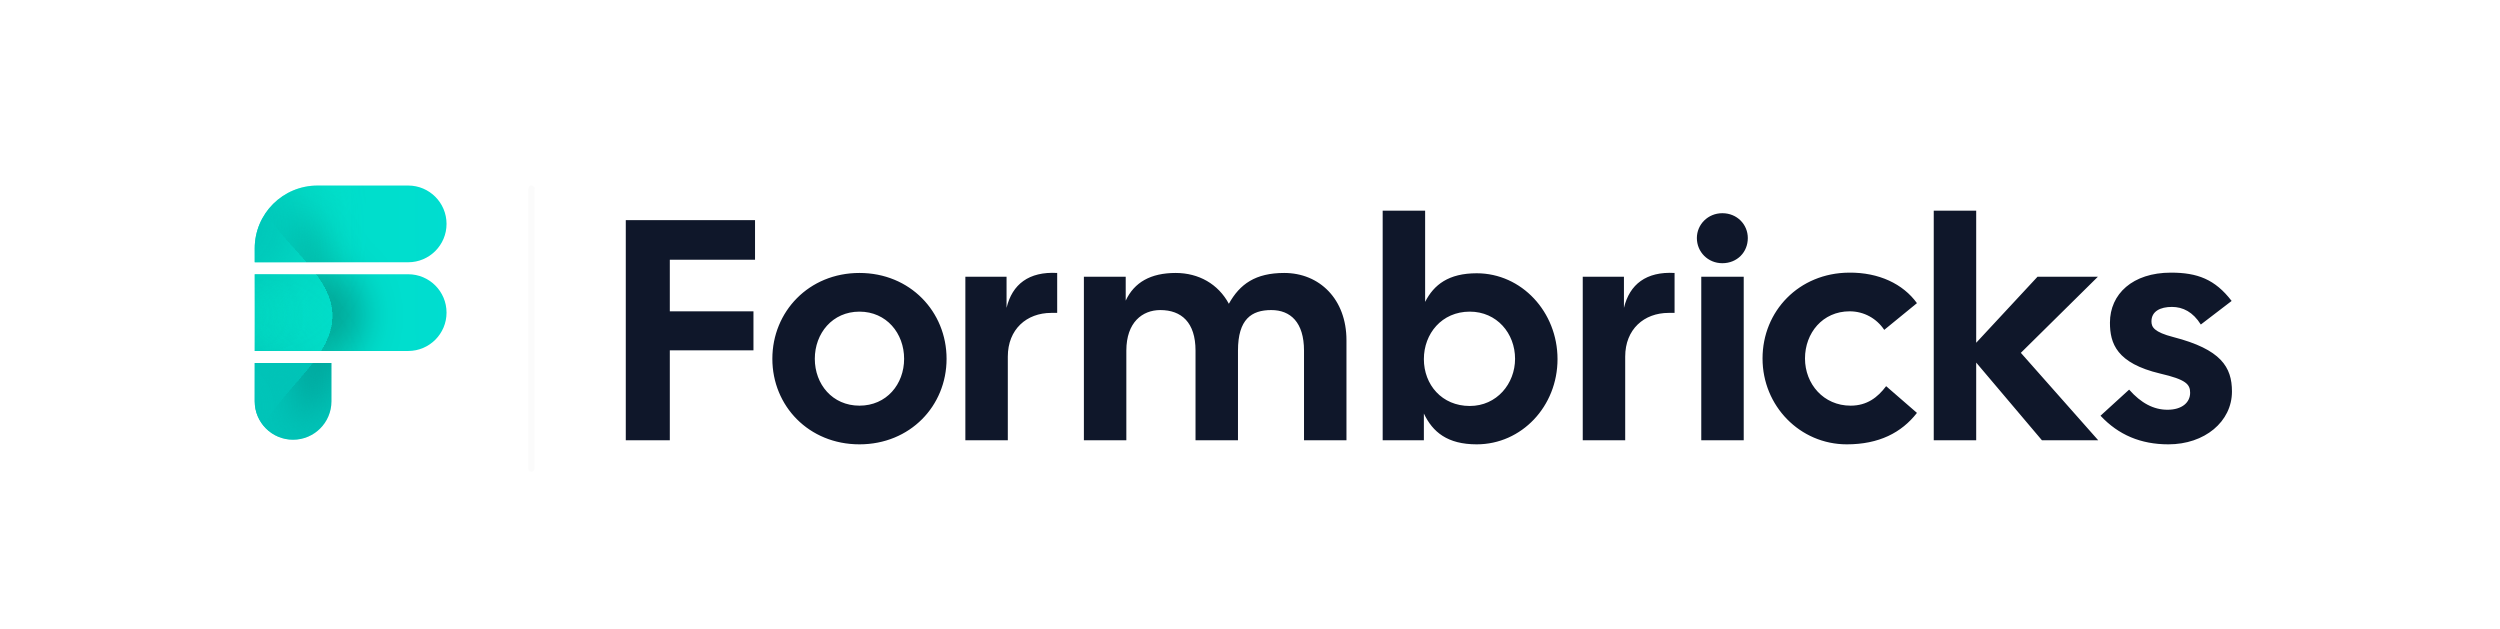
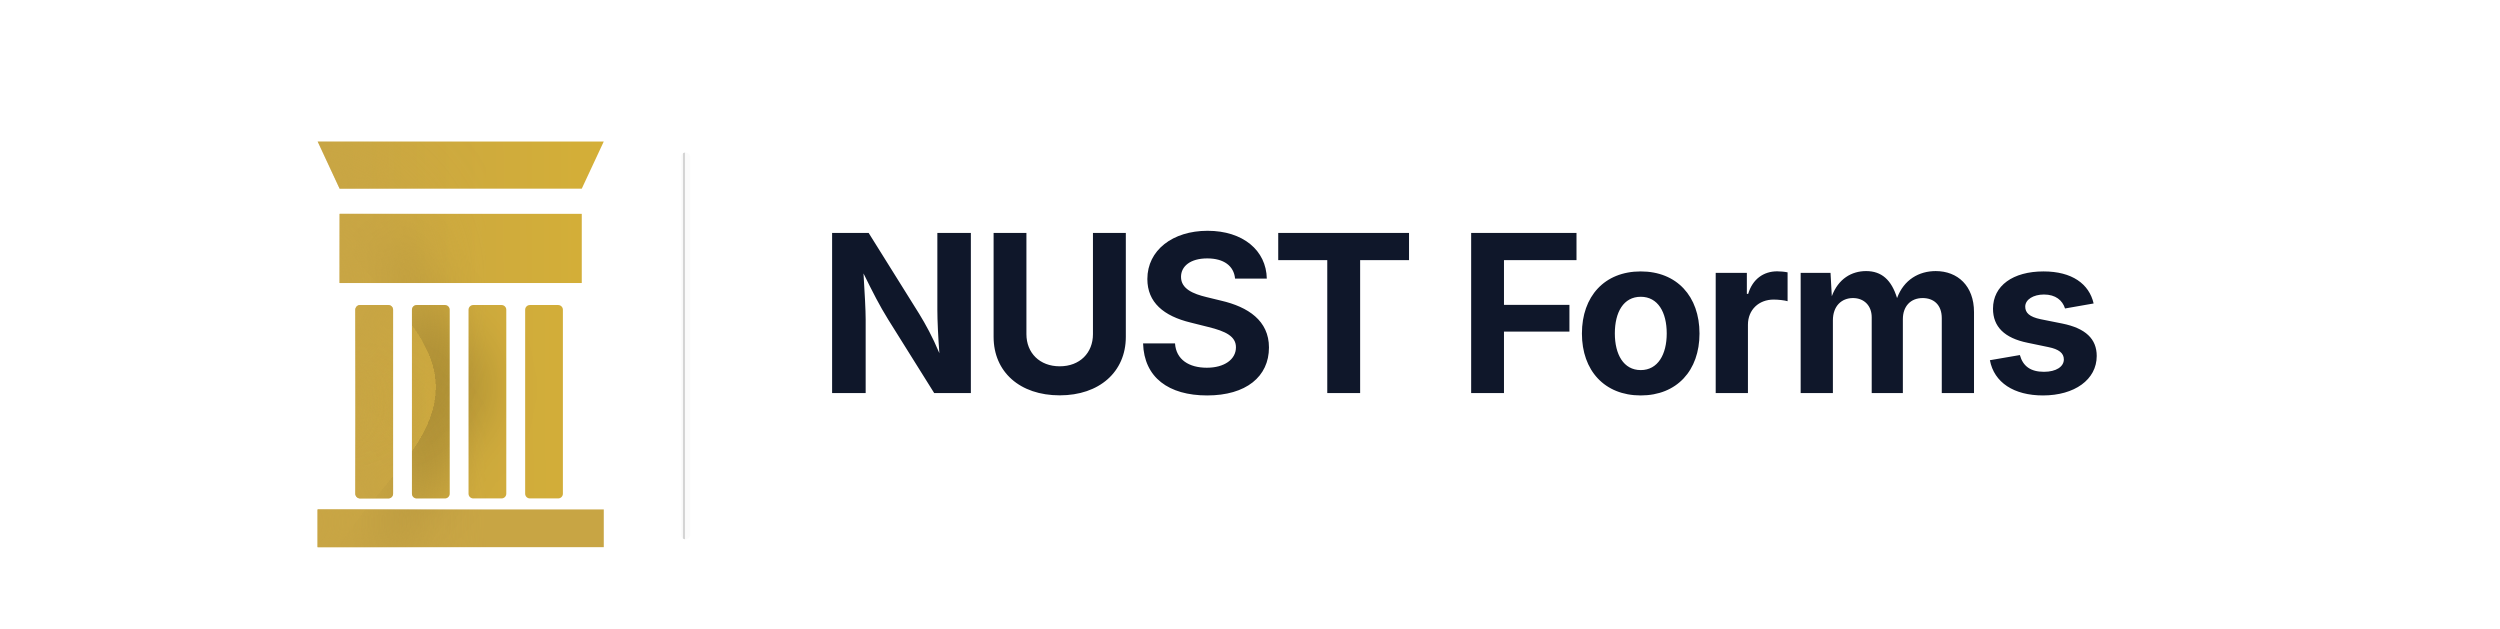
<svg xmlns="http://www.w3.org/2000/svg" width="795" height="200" viewBox="0 0 795 200" fill="none">
-   <path d="M199 140V70H240.1V82.6H213V99H239.6V111.4H213V140H199ZM273.309 141.3C257.209 141.3 245.609 129.1 245.609 114.1C245.609 99.1 257.209 86.8 273.309 86.8C289.409 86.8 301.009 99.1 301.009 114.1C301.009 129.1 289.409 141.3 273.309 141.3ZM259.109 114.1C259.109 122.2 264.709 129 273.309 129C281.909 129 287.509 122.2 287.509 114.1C287.509 106 281.909 99.1 273.309 99.1C264.709 99.1 259.109 106 259.109 114.1ZM306.984 140V88H320.084V97.9C321.884 90.4 327.184 86.3 336.184 86.8V99.5H334.284C326.484 99.5 320.484 104.7 320.484 113.4V140H306.984ZM344.676 140V88H357.976V95.6C360.676 89.8 365.876 86.8 373.876 86.8C381.176 86.8 387.376 90.3 390.776 96.6C394.276 90.3 399.276 86.8 408.376 86.8C419.576 86.8 428.176 95.1 428.176 108.2V140H414.676V111.5C414.676 102.5 410.376 98.6 404.276 98.6C397.976 98.6 393.676 101.5 393.676 111.5V140H380.176V111.5C380.176 102.5 375.676 98.6 368.976 98.6C363.276 98.6 358.176 102.5 358.176 111.5V140H344.676ZM469.591 141.3C460.291 141.3 455.591 137.4 452.791 131.5V140H439.691V67H453.191V96C455.991 90.5 460.691 86.9 469.591 86.9C483.891 86.9 495.291 99.2 495.291 114.2C495.291 129.2 483.891 141.3 469.591 141.3ZM452.791 114.2C452.791 122.3 458.491 129.1 467.391 129.1C475.991 129.1 481.791 122 481.791 114.1C481.791 106 475.991 99.1 467.391 99.1C458.491 99.1 452.791 106.1 452.791 114.2ZM503.313 140V88H516.413V97.9C518.213 90.4 523.513 86.3 532.513 86.8V99.5H530.613C522.813 99.5 516.813 104.7 516.813 113.4V140H503.313ZM541.004 140V88H554.504V140H541.004ZM539.604 75.7C539.604 71.4 543.104 67.8 547.704 67.8C552.404 67.8 555.804 71.4 555.804 75.7C555.804 80.2 552.404 83.7 547.704 83.7C543.104 83.7 539.604 80.1 539.604 75.7ZM587.288 141.3C572.388 141.3 560.488 129.1 560.488 114C560.488 98.9 572.088 86.8 587.988 86.7C597.488 86.6 605.188 90.3 609.588 96.4L599.188 104.9C596.788 101.3 592.788 99 588.188 99C579.588 99 573.988 105.9 573.988 114C573.988 122.1 579.888 129 588.488 129C593.688 129 597.088 126.4 599.788 122.8L609.588 131.3C604.688 137.6 597.488 141.3 587.288 141.3ZM649.33 140L628.43 115.3V140H614.93V67H628.43V109L647.93 88H667.13L642.63 112.2L667.23 140H649.33ZM689.562 141.3C680.762 141.3 673.662 138.3 667.962 132.2L677.062 123.9C680.862 128.2 684.862 130.3 689.262 130.3C693.862 130.3 696.462 128 696.462 124.9C696.462 122.2 695.162 120.7 686.962 118.8C673.062 115.5 670.962 109.2 670.962 102.6C670.962 93.5 678.162 86.7 690.362 86.7C698.762 86.7 704.362 88.8 709.662 95.7L699.862 103.2C697.362 99.2 694.162 97.6 690.662 97.6C686.962 97.6 684.162 99 684.162 102.2C684.162 104 684.962 105.6 691.162 107.2C706.262 111.1 709.762 116.7 709.762 124.5C709.762 134.1 701.062 141.3 689.562 141.3Z" fill="#0F172A" />
-   <path d="M81 115.425H105.4V127.625C105.4 134.363 99.938 139.825 93.2 139.825C86.462 139.825 81 134.363 81 127.625V115.425Z" fill="url(#paint0_linear_301_2)" />
-   <path d="M81 87.212H129.8C136.538 87.212 142 92.674 142 99.412C142 106.15 136.538 111.612 129.8 111.612H81V87.212Z" fill="url(#paint1_linear_301_2)" />
-   <path d="M81 79C81 67.954 89.954 59 101 59H129.8C136.538 59 142 64.462 142 71.2C142 77.938 136.538 83.4 129.8 83.4H81V79Z" fill="url(#paint2_linear_301_2)" />
-   <mask id="mask0_301_2" style="mask-type:alpha" maskUnits="userSpaceOnUse" x="81" y="59" width="61" height="81">
-     <path d="M81 115.425H105.4V127.625C105.4 134.363 99.938 139.825 93.2 139.825C86.462 139.825 81 134.363 81 127.625V115.425Z" fill="url(#paint3_linear_301_2)" />
-     <path d="M81 87.213H129.8C136.538 87.213 142 92.675 142 99.413C142 106.151 136.538 111.613 129.8 111.613H81V87.213Z" fill="url(#paint4_linear_301_2)" />
-     <path d="M81 79C81 67.954 89.954 59 101 59H129.8C136.538 59 142 64.462 142 71.2C142 77.938 136.538 83.4 129.8 83.4H81V79Z" fill="url(#paint5_linear_301_2)" />
-   </mask>
-   <g mask="url(#mask0_301_2)">
-     <g filter="url(#filter0_d_301_2)">
-       <mask id="mask1_301_2" style="mask-type:alpha" maskUnits="userSpaceOnUse" x="81" y="59" width="61" height="81">
-         <path d="M81 115.425H105.4V127.625C105.4 134.363 99.938 139.825 93.2 139.825C86.462 139.825 81 134.363 81 127.625V115.425Z" fill="black" fill-opacity="0.1" />
-         <path d="M81 79C81 67.954 89.954 59 101 59H129.8C136.538 59 142 64.462 142 71.2C142 77.938 136.538 83.4 129.8 83.4H81V79Z" fill="black" fill-opacity="0.1" />
-         <path d="M81 87.213H129.8C136.538 87.213 142 92.675 142 99.413C142 106.151 136.538 111.613 129.8 111.613H81V87.213Z" fill="black" fill-opacity="0.1" />
-       </mask>
-       <g mask="url(#mask1_301_2)">
-         <path d="M82.28 37.984C91.838 28.655 116.075 37.984 116.075 37.984H82.28C79.933 40.275 78.471 43.692 78.471 48.648C78.471 73.787 105.701 82.928 105.701 100.449C105.701 117.6 79.606 128.181 78.506 151.487H116.075C116.075 151.487 78.471 177.387 78.471 153.01C78.471 152.496 78.483 151.989 78.506 151.487H61.938L65.179 37.984H82.28Z" fill="black" fill-opacity="0.1" />
-       </g>
-     </g>
-     <g filter="url(#filter1_f_301_2)">
-       <circle cx="73.375" cy="129.15" r="22.875" fill="#00C4B8" />
-     </g>
-     <g filter="url(#filter2_f_301_2)">
-       <circle cx="73.375" cy="71.2" r="22.875" fill="#00C4B8" />
-     </g>
-   </g>
-   <path d="M169 60L169 149" stroke="url(#paint6_linear_301_2)" stroke-width="2" stroke-linecap="round" />
  <defs>
-     <filter id="filter0_d_301_2" x="79" y="47" width="59.075" height="104.825" filterUnits="userSpaceOnUse" color-interpolation-filters="sRGB">
-       <feFlood flood-opacity="0" result="BackgroundImageFix" />
-       <feColorMatrix in="SourceAlpha" type="matrix" values="0 0 0 0 0 0 0 0 0 0 0 0 0 0 0 0 0 0 127 0" result="hardAlpha" />
-       <feOffset dx="10" />
-       <feGaussianBlur stdDeviation="6" />
-       <feComposite in2="hardAlpha" operator="out" />
-       <feColorMatrix type="matrix" values="0 0 0 0 0 0 0 0 0 0 0 0 0 0 0 0 0 0 0.25 0" />
-       <feBlend mode="normal" in2="BackgroundImageFix" result="effect1_dropShadow_301_2" />
-       <feBlend mode="normal" in="SourceGraphic" in2="effect1_dropShadow_301_2" result="shape" />
-     </filter>
-     <filter id="filter1_f_301_2" x="30.5" y="86.275" width="85.75" height="85.75" filterUnits="userSpaceOnUse" color-interpolation-filters="sRGB">
-       <feFlood flood-opacity="0" result="BackgroundImageFix" />
-       <feBlend mode="normal" in="SourceGraphic" in2="BackgroundImageFix" result="shape" />
-       <feGaussianBlur stdDeviation="10" result="effect1_foregroundBlur_301_2" />
-     </filter>
-     <filter id="filter2_f_301_2" x="30.5" y="28.325" width="85.75" height="85.75" filterUnits="userSpaceOnUse" color-interpolation-filters="sRGB">
-       <feFlood flood-opacity="0" result="BackgroundImageFix" />
-       <feBlend mode="normal" in="SourceGraphic" in2="BackgroundImageFix" result="shape" />
-       <feGaussianBlur stdDeviation="10" result="effect1_foregroundBlur_301_2" />
-     </filter>
-     <linearGradient id="paint0_linear_301_2" x1="105.506" y1="127.183" x2="80.998" y2="127.282" gradientUnits="userSpaceOnUse">
-       <stop offset="1" stop-color="#00C4B8" />
+     <linearGradient id="paint0_linear_uni" x1="135.506" y1="152.183" x2="95.998" y2="152.282" gradientUnits="userSpaceOnUse">
+       <stop offset="1" stop-color="#C8A544" />
    </linearGradient>
-     <linearGradient id="paint1_linear_301_2" x1="142.265" y1="98.97" x2="81" y2="99.589" gradientUnits="userSpaceOnUse">
-       <stop stop-color="#00DDD0" />
-       <stop offset="1" stop-color="#01E0C6" />
+     <linearGradient id="paint1_linear_uni" x1="192.265" y1="113.97" x2="101" y2="114.589" gradientUnits="userSpaceOnUse">
+       <stop stop-color="#D4AF37" />
+       <stop offset="1" stop-color="#C8A544" />
    </linearGradient>
-     <linearGradient id="paint2_linear_301_2" x1="142.265" y1="70.758" x2="81" y2="71.377" gradientUnits="userSpaceOnUse">
-       <stop stop-color="#00DDD0" />
-       <stop offset="1" stop-color="#01E0C6" />
+     <linearGradient id="paint2_linear_uni" x1="192.265" y1="78.758" x2="101" y2="79.377" gradientUnits="userSpaceOnUse">
+       <stop stop-color="#D4AF37" />
+       <stop offset="1" stop-color="#C8A544" />
    </linearGradient>
-     <linearGradient id="paint3_linear_301_2" x1="105.506" y1="127.183" x2="80.998" y2="127.282" gradientUnits="userSpaceOnUse">
-       <stop stop-color="#00FFE1" />
-       <stop offset="1" stop-color="#01E0C6" />
+     <linearGradient id="paint3_linear_uni" x1="135.506" y1="152.183" x2="95.998" y2="152.282" gradientUnits="userSpaceOnUse">
+       <stop stop-color="#F4E5A8" />
+       <stop offset="1" stop-color="#C8A544" />
    </linearGradient>
-     <linearGradient id="paint4_linear_301_2" x1="142.265" y1="98.971" x2="81" y2="99.59" gradientUnits="userSpaceOnUse">
-       <stop stop-color="#00FFE1" />
-       <stop offset="1" stop-color="#01E0C6" />
+     <linearGradient id="paint4_linear_uni" x1="192.265" y1="113.971" x2="101" y2="114.59" gradientUnits="userSpaceOnUse">
+       <stop stop-color="#F4E5A8" />
+       <stop offset="1" stop-color="#C8A544" />
    </linearGradient>
-     <linearGradient id="paint5_linear_301_2" x1="142.265" y1="70.758" x2="81" y2="71.377" gradientUnits="userSpaceOnUse">
-       <stop stop-color="#00FFE1" />
-       <stop offset="1" stop-color="#01E0C6" />
+     <linearGradient id="paint5_linear_uni" x1="192.265" y1="78.758" x2="101" y2="79.377" gradientUnits="userSpaceOnUse">
+       <stop stop-color="#F4E5A8" />
+       <stop offset="1" stop-color="#C8A544" />
    </linearGradient>
-     <linearGradient id="paint6_linear_301_2" x1="168" y1="104.5" x2="167" y2="104.5" gradientUnits="userSpaceOnUse">
+     <linearGradient id="paint6_linear" x1="218" y1="109.5" x2="217" y2="109.5" gradientUnits="userSpaceOnUse">
      <stop stop-color="#EBEBEB" stop-opacity="0.2" />
      <stop offset="0.25" stop-color="#D8D8D8" />
      <stop offset="0.5" stop-color="#CDCDCD" />
      <stop offset="0.732" stop-color="#D8D8D8" />
      <stop offset="1" stop-color="#EBEBEB" stop-opacity="0.2" />
    </linearGradient>
+     <filter id="filter0_d_uni" x="99" y="38" width="85.075" height="145.825" filterUnits="userSpaceOnUse" color-interpolation-filters="sRGB">
+       <feFlood flood-opacity="0" result="BackgroundImageFix" />
+       <feColorMatrix in="SourceAlpha" type="matrix" values="0 0 0 0 0 0 0 0 0 0 0 0 0 0 0 0 0 0 127 0" result="hardAlpha" />
+       <feOffset dx="15" />
+       <feGaussianBlur stdDeviation="8" />
+       <feComposite in2="hardAlpha" operator="out" />
+       <feColorMatrix type="matrix" values="0 0 0 0 0 0 0 0 0 0 0 0 0 0 0 0 0 0 0.25 0" />
+       <feBlend mode="normal" in2="BackgroundImageFix" result="effect1_dropShadow_uni" />
+       <feBlend mode="normal" in="SourceGraphic" in2="effect1_dropShadow_uni" result="shape" />
+     </filter>
+     <filter id="filter1_f_uni" x="38.5" y="108.275" width="115.75" height="115.75" filterUnits="userSpaceOnUse" color-interpolation-filters="sRGB">
+       <feFlood flood-opacity="0" result="BackgroundImageFix" />
+       <feBlend mode="normal" in="SourceGraphic" in2="BackgroundImageFix" result="shape" />
+       <feGaussianBlur stdDeviation="14" result="effect1_foregroundBlur_uni" />
+     </filter>
+     <filter id="filter2_f_uni" x="38.5" y="32.325" width="115.75" height="115.75" filterUnits="userSpaceOnUse" color-interpolation-filters="sRGB">
+       <feFlood flood-opacity="0" result="BackgroundImageFix" />
+       <feBlend mode="normal" in="SourceGraphic" in2="BackgroundImageFix" result="shape" />
+       <feGaussianBlur stdDeviation="14" result="effect1_foregroundBlur_uni" />
+     </filter>
  </defs>
+   <path d="M101 45H192L185 60H108L101 45Z" fill="url(#paint2_linear_uni)" />
+   <path d="M108 68H185V90H108V68Z" fill="url(#paint1_linear_uni)" />
+   <rect x="113" y="97" width="12" height="61.5" rx="1.5" fill="url(#paint1_linear_uni)" />
+   <rect x="131" y="97" width="12" height="61.5" rx="1.5" fill="url(#paint1_linear_uni)" />
+   <rect x="149" y="97" width="12" height="61.5" rx="1.5" fill="url(#paint1_linear_uni)" />
+   <rect x="167" y="97" width="12" height="61.5" rx="1.5" fill="url(#paint1_linear_uni)" />
+   <path d="M101 162H192V174H101V162Z" fill="url(#paint0_linear_uni)" />
+   <mask id="mask0_uni" style="mask-type:alpha" maskUnits="userSpaceOnUse" x="101" y="45" width="91" height="129">
+     <path d="M101 45H192L185 60H108L101 45Z" fill="url(#paint5_linear_uni)" />
+     <path d="M108 68H185V90H108V68Z" fill="url(#paint4_linear_uni)" />
+     <rect x="113" y="97" width="12" height="61.5" rx="1.5" fill="url(#paint4_linear_uni)" />
+     <rect x="131" y="97" width="12" height="61.5" rx="1.5" fill="url(#paint4_linear_uni)" />
+     <rect x="149" y="97" width="12" height="61.5" rx="1.5" fill="url(#paint4_linear_uni)" />
+     <rect x="167" y="97" width="12" height="61.5" rx="1.5" fill="url(#paint4_linear_uni)" />
+     <path d="M101 162H192V174H101V162Z" fill="url(#paint3_linear_uni)" />
+   </mask>
+   <g mask="url(#mask0_uni)">
+     <g filter="url(#filter0_d_uni)">
+       <mask id="mask1_uni" style="mask-type:alpha" maskUnits="userSpaceOnUse" x="101" y="45" width="91" height="129">
+         <path d="M101 45H192L185 60H108L101 45Z" fill="black" fill-opacity="0.1" />
+         <path d="M108 68H185V90H108V68Z" fill="black" fill-opacity="0.1" />
+         <rect x="113" y="97" width="12" height="61.5" rx="1.5" fill="black" fill-opacity="0.1" />
+         <rect x="131" y="97" width="12" height="61.5" rx="1.5" fill="black" fill-opacity="0.1" />
+         <rect x="149" y="97" width="12" height="61.5" rx="1.5" fill="black" fill-opacity="0.1" />
+         <rect x="167" y="97" width="12" height="61.5" rx="1.5" fill="black" fill-opacity="0.1" />
+         <path d="M101 162H192V174H101V162Z" fill="black" fill-opacity="0.1" />
+       </mask>
+       <g mask="url(#mask1_uni)">
+         <path d="M102.42 24.476C117.807 11.483 153.613 24.476 153.613 24.476H102.42C98.399 27.913 96.206 33.238 96.206 40.973C96.206 81.68 138.552 96.392 138.552 123.174C138.552 149.4 98.596 166.272 96.759 205.731H153.613C153.613 205.731 96.206 246.081 96.206 212.515C96.206 211.744 96.224 210.984 96.259 210.231H71.906L77.488 24.476H102.42Z" fill="black" fill-opacity="0.1" />
+       </g>
+     </g>
+     <g filter="url(#filter1_f_uni)">
+       <circle cx="96.375" cy="166.15" r="34.312" fill="#C8A544" />
+     </g>
+     <g filter="url(#filter2_f_uni)">
+       <circle cx="96.375" cy="90.2" r="34.312" fill="#C8A544" />
+     </g>
+   </g>
+   <path d="M218 50L218 170" stroke="url(#paint6_linear)" stroke-width="3" stroke-linecap="round" />
+   <text x="260" y="125" font-family="Inter, Arial, sans-serif" font-size="70" font-weight="700" fill="#0F172A" letter-spacing="-2">NUST Forms</text>
</svg>
